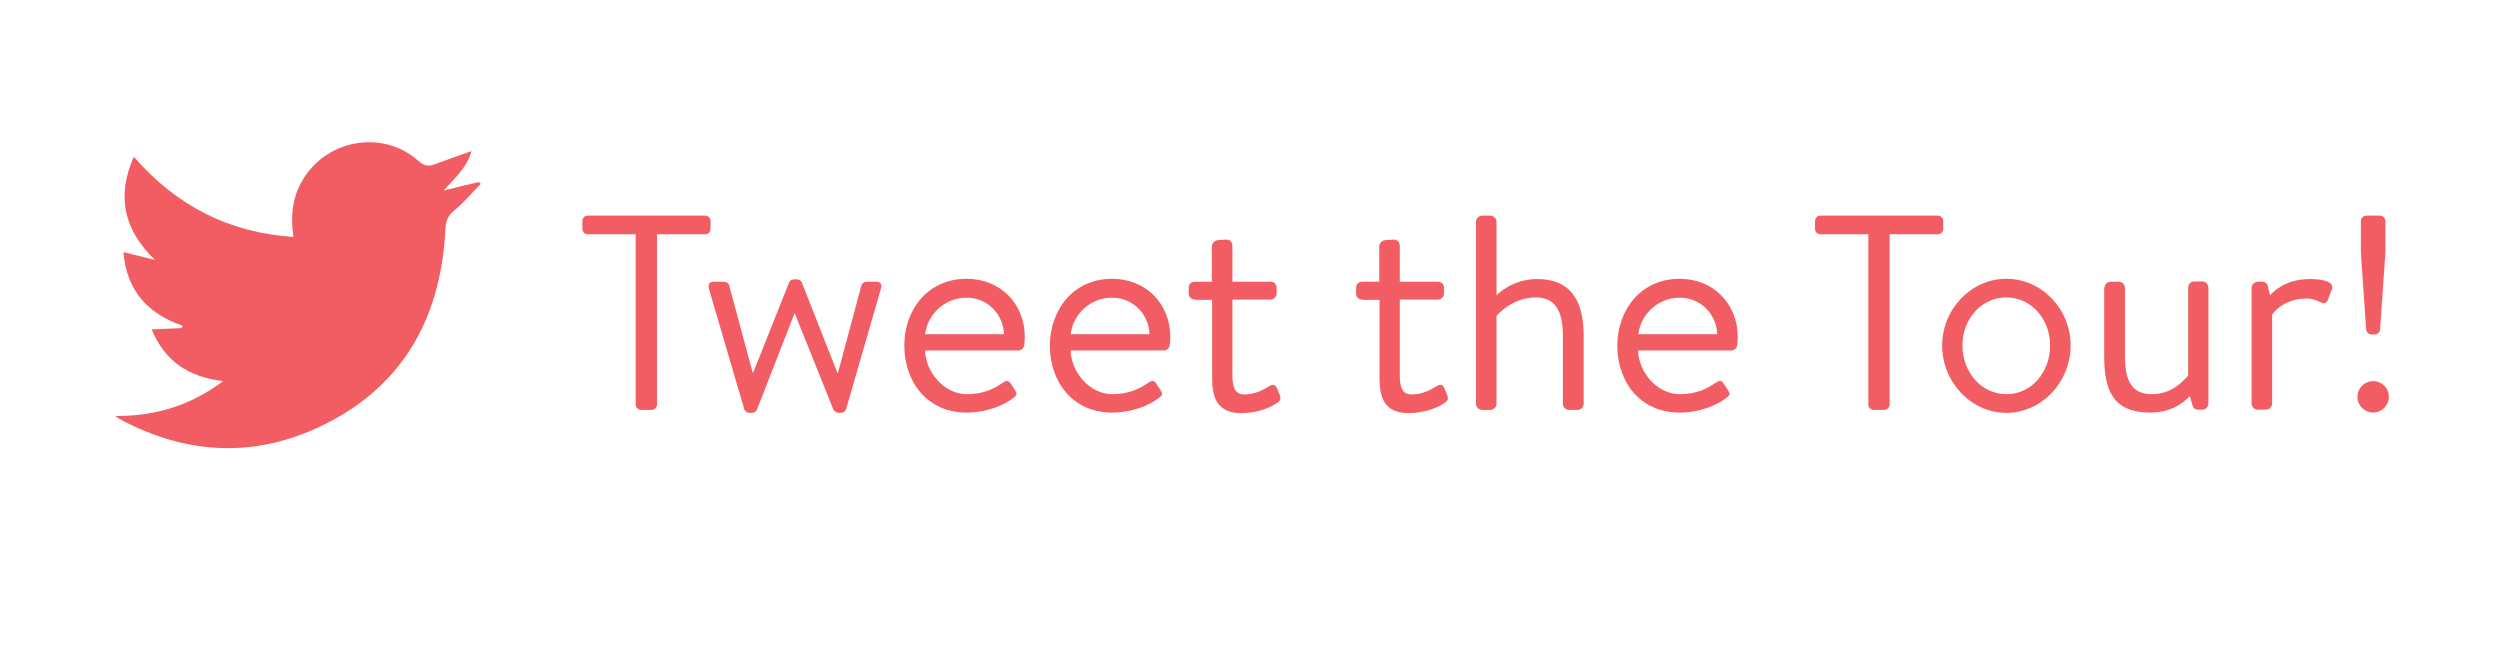
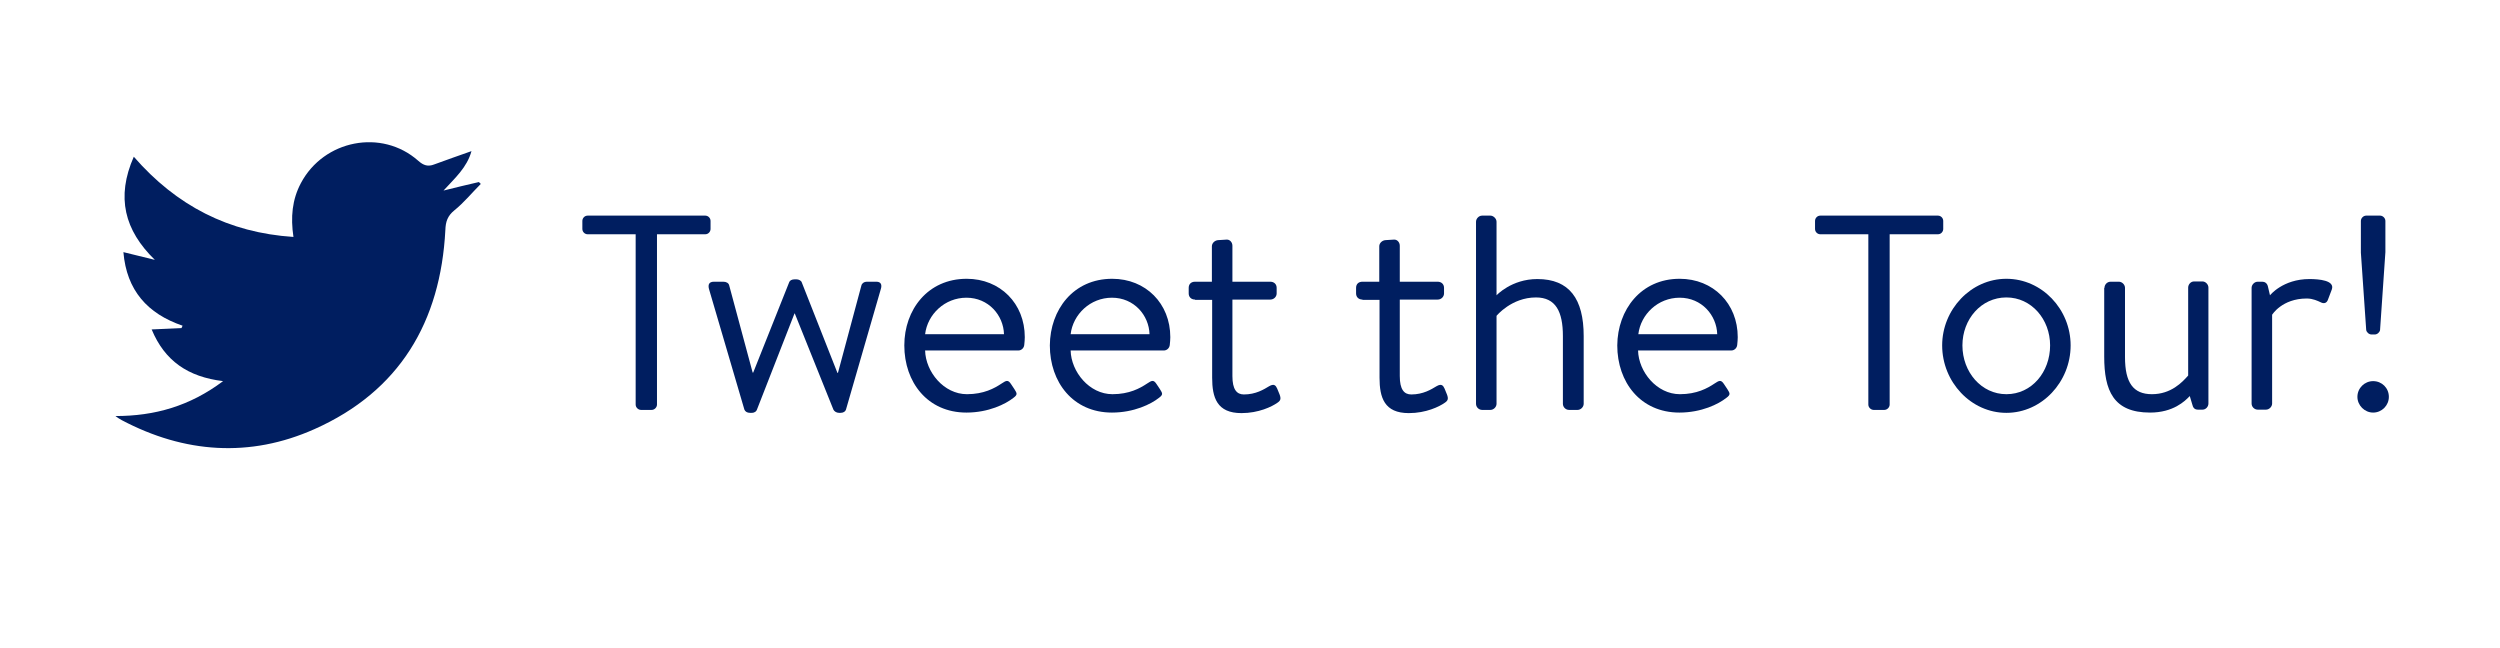
<svg xmlns="http://www.w3.org/2000/svg" version="1.1" id="Layer_1" x="0px" y="0px" viewBox="0 0 938 243" style="enable-background:new 0 0 938 243;" xml:space="preserve">
  <style type="text/css">
- 	.st0{fill:#F15D62;}
+ 	.st0{fill:#001e60;}
</style>
  <path class="st0" d="M43.3,156.1c14.7,0,27.9-3.7,40.4-13.1c-13.2-1.6-21.9-7.6-26.8-19.4c4-0.2,7.6-0.3,11.2-0.5  c0.1-0.3,0.3-0.6,0.4-0.9c-13.2-4.5-21-13.3-22.2-27.6c4.2,1,8,2,11.8,2.9C46.7,86.4,43.5,74,50.2,58.8c16,18.4,35.6,28.5,59.9,30.1  c-1.1-7.4-0.5-14,2.8-20.2c8.6-16.2,30.3-20.5,44-8.4c2,1.8,3.7,2.3,6,1.4c4.6-1.7,9.2-3.3,14-5c-1.7,6.2-6.3,10.2-10.5,14.8  c4.4-1.1,8.9-2.2,13.3-3.2c0.2,0.2,0.4,0.5,0.7,0.7c-3.3,3.3-6.3,7-9.9,9.9c-2.6,2.1-3.3,4.3-3.4,7.4c-1.8,34.5-17.2,60.5-49.1,74.7  c-24.2,10.8-48.8,9.1-72.4-3.4C44.8,157.2,44,156.6,43.3,156.1z" />
  <g>
    <path class="st0" d="M238.6,87.9h-18.1c-1.1,0-2-0.9-2-2v-3c0-1,0.8-2,2-2h44.1c1.1,0,2,0.9,2,2v3c0,1-0.8,2-2,2h-18.1v63.9   c0,1-0.9,2-2,2h-4c-1,0-2-0.9-2-2V87.9z" />
    <path class="st0" d="M298.1,117.6L284,153.7c-0.2,0.6-0.8,1.2-2,1.2h-0.6c-1.1,0-1.8-0.5-2.1-1.2L266,108.4c-0.4-1.6,0-2.7,1.9-2.7   h3.5c1.1,0,2,0.5,2.2,1.4l8.8,32.7h0.2l13.5-33.9c0.2-0.6,0.9-1.1,2.1-1.1h0.6c0.9,0,1.8,0.5,2,1.1l13.4,34h0.2l8.8-32.8   c0.2-0.8,1-1.4,2-1.4h3.6c1.7,0,2.2,1.1,1.7,2.7l-13.1,45.3c-0.2,0.7-1,1.2-2,1.2h-0.6c-1,0-1.8-0.6-2.1-1.2l-14.5-36.1H298.1z" />
    <path class="st0" d="M362.7,104.6c12.6,0,21.8,9.3,21.8,21.9c0,0.8-0.1,2.1-0.2,2.9c-0.1,1.2-1.1,2.1-2.2,2.1h-35   c0.2,8,7,16.4,15.7,16.4c6.3,0,10.3-2.2,13-4c1.7-1.1,2.4-1.6,3.6,0.3l1.2,1.8c0.9,1.5,1.4,2-0.4,3.3c-2.9,2.3-9.3,5.5-17.6,5.5   c-14.6,0-23.3-11.4-23.3-25.2C339.3,116.2,348.1,104.6,362.7,104.6z M376.7,125.4c-0.2-7.1-5.8-13.7-14.1-13.7   c-8.1,0-14.6,6.2-15.5,13.7H376.7z" />
    <path class="st0" d="M417.3,104.6c12.6,0,21.8,9.3,21.8,21.9c0,0.8-0.1,2.1-0.2,2.9c-0.1,1.2-1.1,2.1-2.2,2.1h-35   c0.2,8,7,16.4,15.7,16.4c6.3,0,10.3-2.2,13-4c1.7-1.1,2.4-1.6,3.6,0.3l1.2,1.8c0.9,1.5,1.4,2-0.4,3.3c-2.9,2.3-9.3,5.5-17.6,5.5   c-14.6,0-23.3-11.4-23.3-25.2C394,116.2,402.7,104.6,417.3,104.6z M431.3,125.4c-0.2-7.1-5.8-13.7-14.1-13.7   c-8.1,0-14.6,6.2-15.5,13.7H431.3z" />
    <path class="st0" d="M448.4,112.4c-1.5,0-2.4-1-2.4-2.3V108c0-1.4,0.9-2.3,2.4-2.3h6.3V92.4c0-1.2,1.1-2.2,2.3-2.3l3.2-0.2   c1.2-0.1,2.2,1,2.2,2.3v13.5h14.2c1.4,0,2.4,0.9,2.4,2.3v2.1c0,1.2-1,2.3-2.4,2.3h-14.2v28.7c0,5,1.6,6.9,4.3,6.9   c4.5,0,7.5-1.9,9.5-3.1c1.9-1.1,2.5-0.2,3,0.9l0.9,2.2c0.6,1.6,0.4,2.3-0.8,3.1c-2.1,1.5-7.1,3.9-13.5,3.9c-9.2,0-11-5.8-11-13.3   v-29.2H448.4z" />
    <path class="st0" d="M511.2,112.4c-1.5,0-2.4-1-2.4-2.3V108c0-1.4,0.9-2.3,2.4-2.3h6.3V92.4c0-1.2,1.1-2.2,2.3-2.3l3.2-0.2   c1.2-0.1,2.2,1,2.2,2.3v13.5h14.2c1.4,0,2.4,0.9,2.4,2.3v2.1c0,1.2-1,2.3-2.4,2.3h-14.2v28.7c0,5,1.6,6.9,4.3,6.9   c4.5,0,7.5-1.9,9.5-3.1c1.9-1.1,2.5-0.2,3,0.9l0.9,2.2c0.6,1.6,0.4,2.3-0.8,3.1c-2.1,1.5-7.1,3.9-13.5,3.9c-9.2,0-11-5.8-11-13.3   v-29.2H511.2z" />
    <path class="st0" d="M553.8,83.2c0-1.1,1-2.3,2.3-2.3h3.1c1.1,0,2.3,1.1,2.3,2.3v27.6c0,0,5.6-6.1,15.3-6.1   c12,0,17.4,7.4,17.4,21.4v25.4c0,1.2-1.1,2.3-2.3,2.3h-3.2c-1.2,0-2.3-1-2.3-2.3v-25.4c0-9.2-2.7-14.5-10.1-14.5   c-9.2,0-14.8,6.9-14.8,6.9v33c0,1.2-1.1,2.3-2.3,2.3h-3.1c-1.2,0-2.3-1-2.3-2.3V83.2z" />
    <path class="st0" d="M630.2,104.6c12.6,0,21.8,9.3,21.8,21.9c0,0.8-0.1,2.1-0.2,2.9c-0.1,1.2-1.1,2.1-2.2,2.1h-35   c0.2,8,7,16.4,15.7,16.4c6.3,0,10.3-2.2,13-4c1.7-1.1,2.4-1.6,3.6,0.3l1.2,1.8c0.9,1.5,1.4,2-0.4,3.3c-2.9,2.3-9.3,5.5-17.6,5.5   c-14.6,0-23.3-11.4-23.3-25.2C606.9,116.2,615.7,104.6,630.2,104.6z M644.3,125.4c-0.2-7.1-5.8-13.7-14.1-13.7   c-8.1,0-14.6,6.2-15.5,13.7H644.3z" />
    <path class="st0" d="M701.1,87.9H683c-1.1,0-2-0.9-2-2v-3c0-1,0.8-2,2-2h44.1c1.1,0,2,0.9,2,2v3c0,1-0.8,2-2,2H709v63.9   c0,1-0.9,2-2,2h-4c-1,0-2-0.9-2-2V87.9z" />
    <path class="st0" d="M752.8,104.6c13.3,0,24.1,11.4,24.1,25c0,13.7-10.8,25.3-24.1,25.3s-24.1-11.6-24.1-25.3   C728.7,116.1,739.5,104.6,752.8,104.6z M752.8,147.9c9.5,0,16.4-8.3,16.4-18.3c0-9.8-7-18-16.4-18c-9.5,0-16.5,8.2-16.5,18   C736.3,139.6,743.4,147.9,752.8,147.9z" />
    <path class="st0" d="M789.6,108c0-1.1,0.9-2.3,2.3-2.3h3.1c1.2,0,2.3,1.1,2.3,2.3v26c0,9.6,3.1,13.9,10.1,13.9   c7.2,0,11.4-4.5,13.6-7v-33c0-1.1,0.9-2.3,2.2-2.3h3.2c1.1,0,2.2,1.1,2.2,2.3v43.5c0,1.2-1,2.3-2.2,2.3h-1.7   c-1.4,0-1.9-0.8-2.2-2.1l-0.9-3c-1.8,1.9-6.2,6.2-14.9,6.2c-13.8,0-17.2-8.3-17.2-21V108z" />
    <path class="st0" d="M844.8,108c0-1.1,1-2.3,2.3-2.3h1.7c0.9,0,1.8,0.5,2.1,1.7l0.8,3.4c0,0,4.8-6.1,14.8-6.1   c3.6,0,9.6,0.5,8.4,3.9l-1.4,3.7c-0.5,1.6-1.7,1.7-2.8,1.1c-1.1-0.5-2.9-1.4-5.2-1.4c-9.3,0-13,6.1-13,6.1v33.3   c0,1.2-1.1,2.3-2.3,2.3h-3.1c-1.2,0-2.3-1-2.3-2.3V108z" />
    <path class="st0" d="M890.4,143c3.3,0,5.9,2.6,5.9,5.9c0,3.2-2.6,5.9-5.9,5.9c-3.2,0-5.9-2.7-5.9-5.9   C884.5,145.6,887.2,143,890.4,143z M887.8,123.8l-2-29V82.9c0-1,0.9-2,2-2h5.2c1,0,2,0.9,2,2v11.7l-2,29.2c-0.1,0.8-1,1.7-2,1.7   h-1.2C888.8,125.5,887.9,124.6,887.8,123.8z" />
  </g>
</svg>
